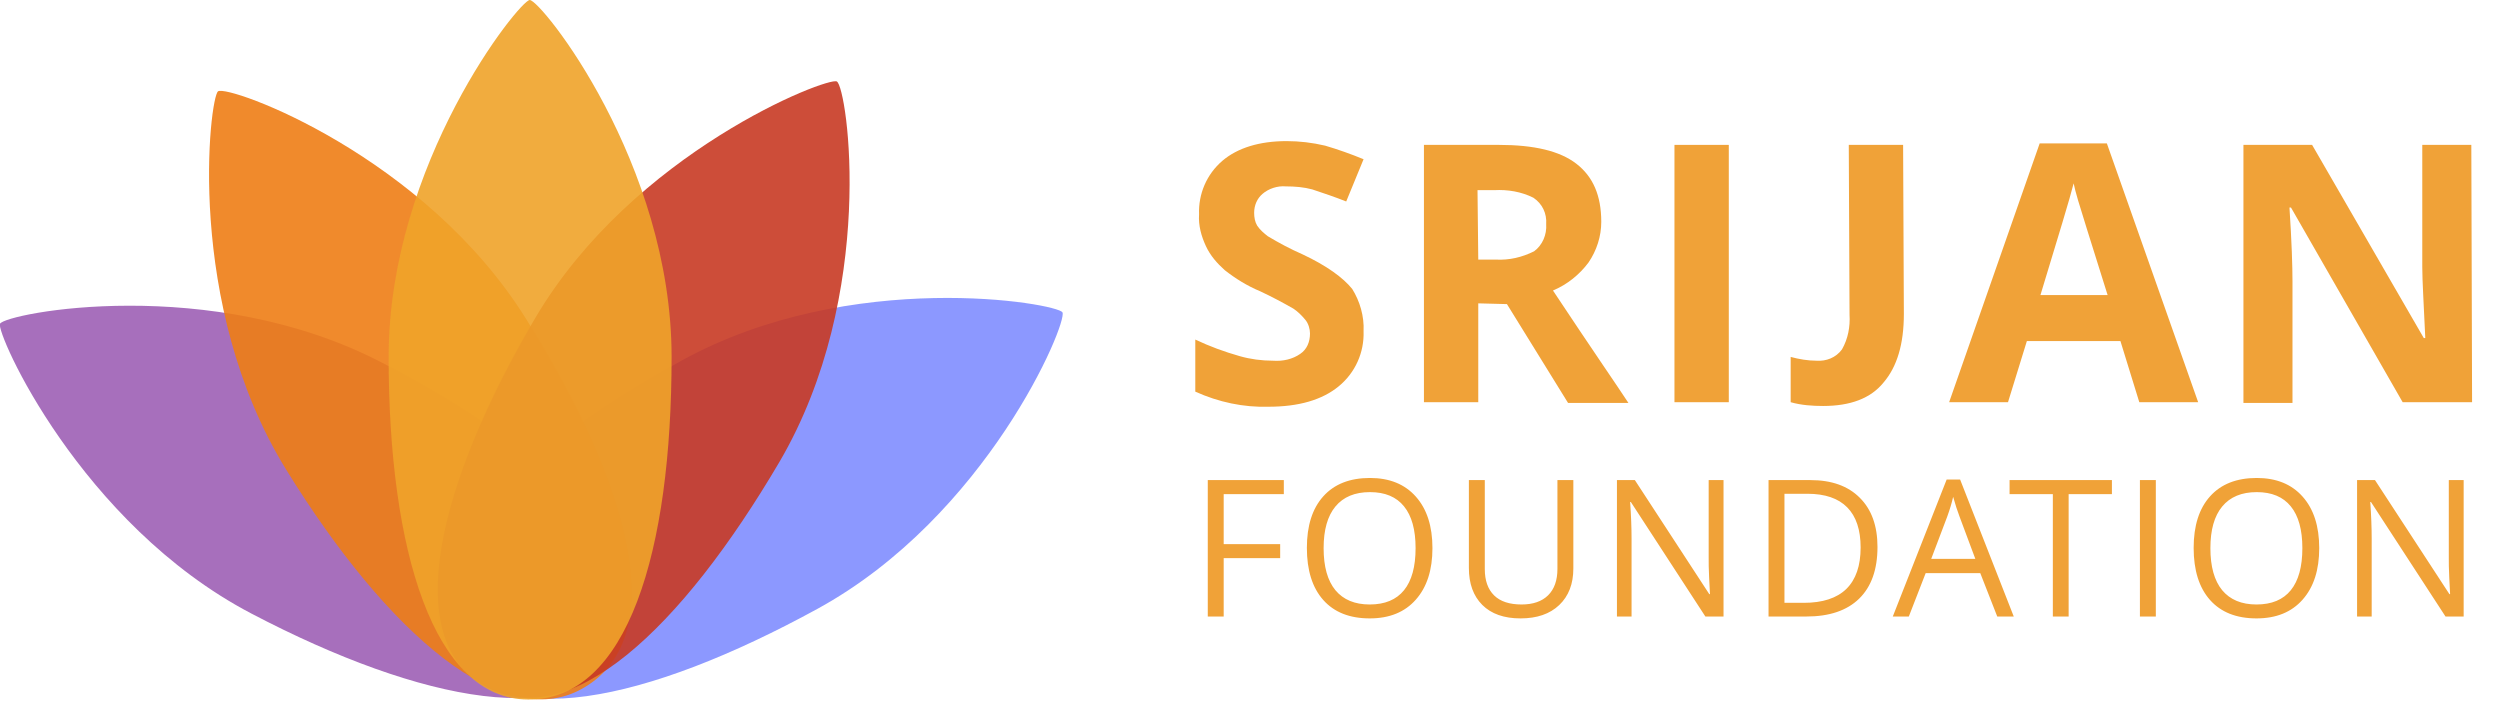
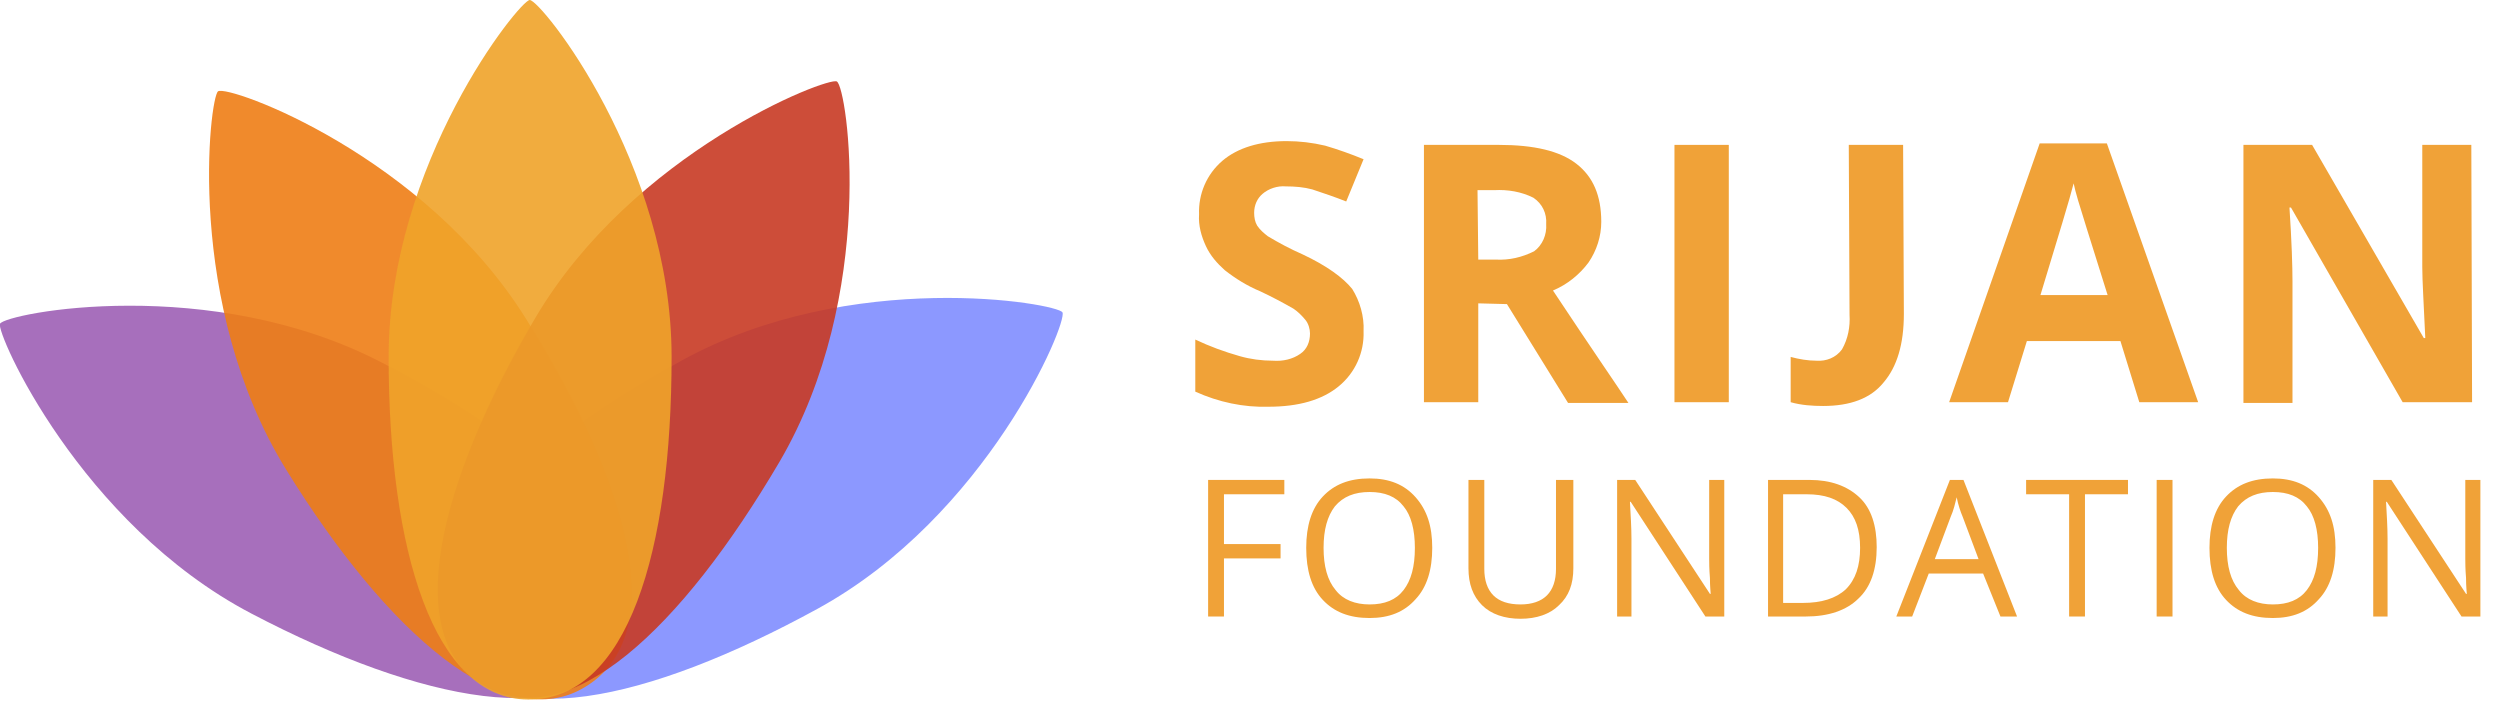
<svg xmlns="http://www.w3.org/2000/svg" version="1.1" id="Layer_1" x="0px" y="0px" viewBox="0 0 331.3 92.8" style="enable-background:new 0 0 331.3 92.8;" xml:space="preserve">
  <style type="text/css">
	.st0{opacity:0.9;fill:#9D5FB5;enable-background:new    ;}
	.st1{opacity:0.9;fill:#808DFF;enable-background:new    ;}
	.st2{opacity:0.9;fill:#EE7D15;enable-background:new    ;}
	.st3{opacity:0.9;fill:#C83A23;enable-background:new    ;}
	.st4{opacity:0.9;fill:#EFA329;enable-background:new    ;}
	.st5{fill:#F0A238;}
- 	.st6{font-family:'OpenSans';}
- 	.st7{font-size:25.32px;}
- 	.st8{letter-spacing:1;}
</style>
-   <g id="Layer_2">
-     <g id="Layer_1-2">
-       <path class="st0" d="M50.7,48.1C27.9,36.2,0.8,41.5,0,42.9C-0.6,44,10.6,69.4,33.3,81.3s43,15.7,48.8,4.6    C88.3,74.2,73.5,60,50.7,48.1z" />
-       <path class="st1" d="M108.3,80.7c22.5-12.3,33.2-37.9,32.5-39.3c-0.6-1.2-28-6-50.5,6.4s-37,27.1-30.9,38    C65.7,97.5,85.8,93,108.3,80.7z" />
-       <path class="st2" d="M69.8,42.4C56.3,20.6,30.3,11.2,28.9,12.1c-1.1,0.7-4.5,28.2,9,50.1S67,97.6,77.6,91    C88.9,84.1,83.4,64.2,69.8,42.4z" />
-       <path class="st3" d="M103.3,61.2c13-22.2,9-49.6,7.6-50.4c-1.1-0.7-27,9.3-40,31.4S53.2,84.5,64,90.8    C75.4,97.5,90.3,83.3,103.3,61.2z" />
-       <path class="st4" d="M89,47.3C89,21.6,71.7,0,70.2,0c-1.3,0-18.7,21.6-18.7,47.3s6,45.4,18.5,45.4C83.2,92.8,89,73,89,47.3z" />
-       <path class="st5" d="M180.7,43.9c0.1,2.8-1.1,5.5-3.3,7.3c-2.2,1.8-5.3,2.7-9.3,2.7c-3.3,0.1-6.6-0.6-9.7-2V45    c1.9,0.9,3.8,1.6,5.9,2.2c1.4,0.4,2.9,0.6,4.4,0.6c1.3,0.1,2.6-0.2,3.6-0.9c0.9-0.6,1.3-1.6,1.3-2.7c0-0.6-0.2-1.3-0.6-1.8    c-0.5-0.6-1-1.1-1.6-1.5c-1.4-0.8-2.9-1.6-4.4-2.3c-1.7-0.7-3.3-1.7-4.7-2.8c-1-0.9-1.9-1.9-2.5-3.2c-0.6-1.3-1-2.7-0.9-4.2    c-0.1-2.7,1-5.3,3.1-7.1c2-1.7,4.9-2.6,8.5-2.6c1.7,0,3.4,0.2,5.1,0.6c1.7,0.5,3.4,1.1,5.1,1.8l-2.3,5.6c-1.5-0.6-3-1.1-4.5-1.6    c-1.1-0.3-2.3-0.4-3.5-0.4c-1.1-0.1-2.3,0.3-3.1,1c-0.7,0.6-1.1,1.5-1.1,2.5c0,0.6,0.1,1.2,0.4,1.7c0.4,0.6,0.9,1,1.4,1.4    c1.5,0.9,3,1.7,4.6,2.4c3.2,1.5,5.4,3.1,6.6,4.6C180.2,39.9,180.8,41.9,180.7,43.9z" />
-       <path class="st5" d="M195.9,40.2v13.1h-7.2V19.2h9.9c4.7,0,8.1,0.8,10.3,2.5c2.2,1.7,3.3,4.2,3.3,7.7c0,1.9-0.6,3.8-1.7,5.4    c-1.2,1.6-2.8,2.9-4.7,3.7c5.1,7.7,8.5,12.6,10,14.9h-8l-8.1-13.1L195.9,40.2z M195.9,34.4h2.3c1.8,0.1,3.5-0.3,5.1-1.1    c1.1-0.8,1.7-2.2,1.6-3.6c0.1-1.4-0.5-2.7-1.7-3.5c-1.6-0.8-3.4-1.1-5.2-1h-2.2L195.9,34.4z" />
-       <path class="st5" d="M221.9,53.3V19.2h7.2v34.1H221.9z" />
-       <path class="st5" d="M241.6,53.8c-1.4,0-2.9-0.1-4.3-0.5v-6c1.1,0.3,2.3,0.5,3.4,0.5c1.3,0.1,2.6-0.4,3.4-1.5c0.8-1.4,1.1-3,1-4.6    l-0.1-22.5h7.2l0.1,22.4c0,4-0.9,7-2.7,9.1C247.9,52.8,245.2,53.8,241.6,53.8z" />
-       <path class="st5" d="M283.5,53.3l-2.5-8.1h-12.4l-2.5,8.1h-7.8l12-34.3h8.9l12.1,34.3H283.5z M279.3,39.1    c-2.3-7.3-3.6-11.5-3.9-12.5c-0.3-1-0.5-1.8-0.6-2.3c-0.5,2-2,6.9-4.4,14.8H279.3z" />
-       <path class="st5" d="M327.6,53.3h-9.2l-14.8-25.8h-0.2c0.3,4.6,0.4,7.8,0.4,9.8v16.1h-6.5V19.2h9.1l14.8,25.6h0.2    c-0.2-4.4-0.4-7.6-0.4-9.4V19.2h6.5L327.6,53.3z" />
-       <text transform="matrix(1 0 0 1 157.57 81.7)" class="st5 st6 st7 st8">FOUNDATION</text>
-     </g>
+   <path class="st0" d="M50.7,48.1C27.9,36.2,0.8,41.5,0,42.9C-0.6,44,10.6,69.4,33.3,81.3s43,15.7,48.8,4.6  C88.3,74.2,73.5,60,50.7,48.1z" />
+   <path class="st1" d="M108.3,80.7c22.5-12.3,33.2-37.9,32.5-39.3c-0.6-1.2-28-6-50.5,6.4s-37,27.1-30.9,38  C65.7,97.5,85.8,93,108.3,80.7z" />
+   <path class="st2" d="M69.8,42.4C56.3,20.6,30.3,11.2,28.9,12.1c-1.1,0.7-4.5,28.2,9,50.1S67,97.6,77.6,91  C88.9,84.1,83.4,64.2,69.8,42.4z" />
+   <path class="st3" d="M103.3,61.2c13-22.2,9-49.6,7.6-50.4c-1.1-0.7-27,9.3-40,31.4S53.2,84.5,64,90.8  C75.4,97.5,90.3,83.3,103.3,61.2z" />
+   <path class="st4" d="M89,47.3C89,21.6,71.7,0,70.2,0c-1.3,0-18.7,21.6-18.7,47.3s6,45.4,18.5,45.4C83.2,92.8,89,73,89,47.3z" />
+   <path class="st5" d="M180.7,43.9c0.1,2.8-1.1,5.5-3.3,7.3s-5.3,2.7-9.3,2.7c-3.3,0.1-6.6-0.6-9.7-2V45c1.9,0.9,3.8,1.6,5.9,2.2  c1.4,0.4,2.9,0.6,4.4,0.6c1.3,0.1,2.6-0.2,3.6-0.9c0.9-0.6,1.3-1.6,1.3-2.7c0-0.6-0.2-1.3-0.6-1.8c-0.5-0.6-1-1.1-1.6-1.5  c-1.4-0.8-2.9-1.6-4.4-2.3c-1.7-0.7-3.3-1.7-4.7-2.8c-1-0.9-1.9-1.9-2.5-3.2s-1-2.7-0.9-4.2c-0.1-2.7,1-5.3,3.1-7.1  c2-1.7,4.9-2.6,8.5-2.6c1.7,0,3.4,0.2,5.1,0.6c1.7,0.5,3.4,1.1,5.1,1.8l-2.3,5.6c-1.5-0.6-3-1.1-4.5-1.6c-1.1-0.3-2.3-0.4-3.5-0.4  c-1.1-0.1-2.3,0.3-3.1,1c-0.7,0.6-1.1,1.5-1.1,2.5c0,0.6,0.1,1.2,0.4,1.7c0.4,0.6,0.9,1,1.4,1.4c1.5,0.9,3,1.7,4.6,2.4  c3.2,1.5,5.4,3.1,6.6,4.6C180.2,39.9,180.8,41.9,180.7,43.9z" />
+   <path class="st5" d="M195.9,40.2v13.1h-7.2V19.2h9.9c4.7,0,8.1,0.8,10.3,2.5s3.3,4.2,3.3,7.7c0,1.9-0.6,3.8-1.7,5.4  c-1.2,1.6-2.8,2.9-4.7,3.7c5.1,7.7,8.5,12.6,10,14.9h-8l-8.1-13.1L195.9,40.2z M195.9,34.4h2.3c1.8,0.1,3.5-0.3,5.1-1.1  c1.1-0.8,1.7-2.2,1.6-3.6c0.1-1.4-0.5-2.7-1.7-3.5c-1.6-0.8-3.4-1.1-5.2-1h-2.2L195.9,34.4z" />
+   <path class="st5" d="M221.9,53.3V19.2h7.2v34.1H221.9z" />
+   <path class="st5" d="M241.6,53.8c-1.4,0-2.9-0.1-4.3-0.5v-6c1.1,0.3,2.3,0.5,3.4,0.5c1.3,0.1,2.6-0.4,3.4-1.5c0.8-1.4,1.1-3,1-4.6  L245,19.2h7.2l0.1,22.4c0,4-0.9,7-2.7,9.1C247.9,52.8,245.2,53.8,241.6,53.8z" />
+   <path class="st5" d="M283.5,53.3l-2.5-8.1h-12.4l-2.5,8.1h-7.8l12-34.3h8.9l12.1,34.3C291.3,53.3,283.5,53.3,283.5,53.3z   M279.3,39.1c-2.3-7.3-3.6-11.5-3.9-12.5s-0.5-1.8-0.6-2.3c-0.5,2-2,6.9-4.4,14.8H279.3z" />
+   <path class="st5" d="M327.6,53.3h-9.2l-14.8-25.8h-0.2c0.3,4.6,0.4,7.8,0.4,9.8v16.1h-6.5V19.2h9.1l14.8,25.6h0.2  c-0.2-4.4-0.4-7.6-0.4-9.4V19.2h6.5L327.6,53.3z" />
+   <g>
+     <path class="st5" d="M162.2,81.7h-2.1V63.6h10.1v1.9h-8v6.6h7.5V74h-7.5V81.7z" />
+     <path class="st5" d="M189.8,72.6c0,2.9-0.7,5.2-2.2,6.8c-1.5,1.7-3.5,2.5-6.1,2.5c-2.7,0-4.7-0.8-6.2-2.4s-2.2-3.9-2.2-6.9   c0-2.9,0.7-5.2,2.2-6.8c1.5-1.6,3.5-2.4,6.2-2.4c2.6,0,4.6,0.8,6.1,2.5S189.8,69.7,189.8,72.6z M175.4,72.6c0,2.4,0.5,4.3,1.6,5.6   c1,1.3,2.6,1.9,4.5,1.9c2,0,3.5-0.6,4.5-1.9c1-1.3,1.5-3.1,1.5-5.6c0-2.4-0.5-4.3-1.5-5.5c-1-1.3-2.5-1.9-4.5-1.9   c-2,0-3.5,0.6-4.6,1.9C175.9,68.4,175.4,70.2,175.4,72.6z" />
+     <path class="st5" d="M208.5,63.6v11.7c0,2.1-0.6,3.7-1.9,4.9c-1.2,1.2-3,1.8-5.1,1.8s-3.9-0.6-5.1-1.8c-1.2-1.2-1.8-2.8-1.8-4.9   V63.6h2.1v11.8c0,1.5,0.4,2.7,1.2,3.5s2,1.2,3.6,1.2c1.5,0,2.7-0.4,3.5-1.2s1.2-2,1.2-3.5V63.6H208.5z" />
+     <path class="st5" d="M228.4,81.7H226l-9.9-15.2H216c0.1,1.8,0.2,3.4,0.2,4.9v10.3h-1.9V63.6h2.4l9.9,15.1h0.1   c0-0.2-0.1-0.9-0.1-2.1c-0.1-1.2-0.1-2.1-0.1-2.6V63.6h2V81.7z" />
+     <path class="st5" d="M248.7,72.5c0,3-0.8,5.3-2.4,6.8c-1.6,1.6-4,2.4-7,2.4h-5V63.6h5.5c2.8,0,5,0.8,6.6,2.3S248.7,69.7,248.7,72.5   z M246.5,72.6c0-2.4-0.6-4.1-1.8-5.3s-2.9-1.8-5.3-1.8h-3.1v14.4h2.6c2.5,0,4.4-0.6,5.7-1.8C245.9,76.8,246.5,75,246.5,72.6z" />
+     <path class="st5" d="M265.1,81.7l-2.3-5.7h-7.2l-2.2,5.7h-2.1l7.1-18.1h1.8l7.1,18.1H265.1z M262.2,74.1l-2.1-5.6   c-0.3-0.7-0.6-1.6-0.8-2.6c-0.2,0.8-0.4,1.7-0.8,2.6l-2.1,5.6H262.2z" />
+     <path class="st5" d="M276.3,81.7h-2.1V65.5h-5.7v-1.9h13.5v1.9h-5.7V81.7z" />
+     <path class="st5" d="M285.8,81.7V63.6h2.1v18.1H285.8z" />
+     <path class="st5" d="M309.5,72.6c0,2.9-0.7,5.2-2.2,6.8c-1.5,1.7-3.5,2.5-6.1,2.5c-2.7,0-4.7-0.8-6.2-2.4s-2.2-3.9-2.2-6.9   c0-2.9,0.7-5.2,2.2-6.8c1.5-1.6,3.5-2.4,6.2-2.4c2.6,0,4.6,0.8,6.1,2.5S309.5,69.7,309.5,72.6z M295.1,72.6c0,2.4,0.5,4.3,1.6,5.6   c1,1.3,2.6,1.9,4.5,1.9c2,0,3.5-0.6,4.5-1.9c1-1.3,1.5-3.1,1.5-5.6c0-2.4-0.5-4.3-1.5-5.5c-1-1.3-2.5-1.9-4.5-1.9   c-2,0-3.5,0.6-4.6,1.9C295.6,68.4,295.1,70.2,295.1,72.6z" />
+     <path class="st5" d="M328.6,81.7h-2.4l-9.9-15.2h-0.1c0.1,1.8,0.2,3.4,0.2,4.9v10.3h-1.9V63.6h2.4l9.9,15.1h0.1   c0-0.2-0.1-0.9-0.1-2.1c-0.1-1.2-0.1-2.1-0.1-2.6V63.6h2V81.7z" />
  </g>
</svg>
